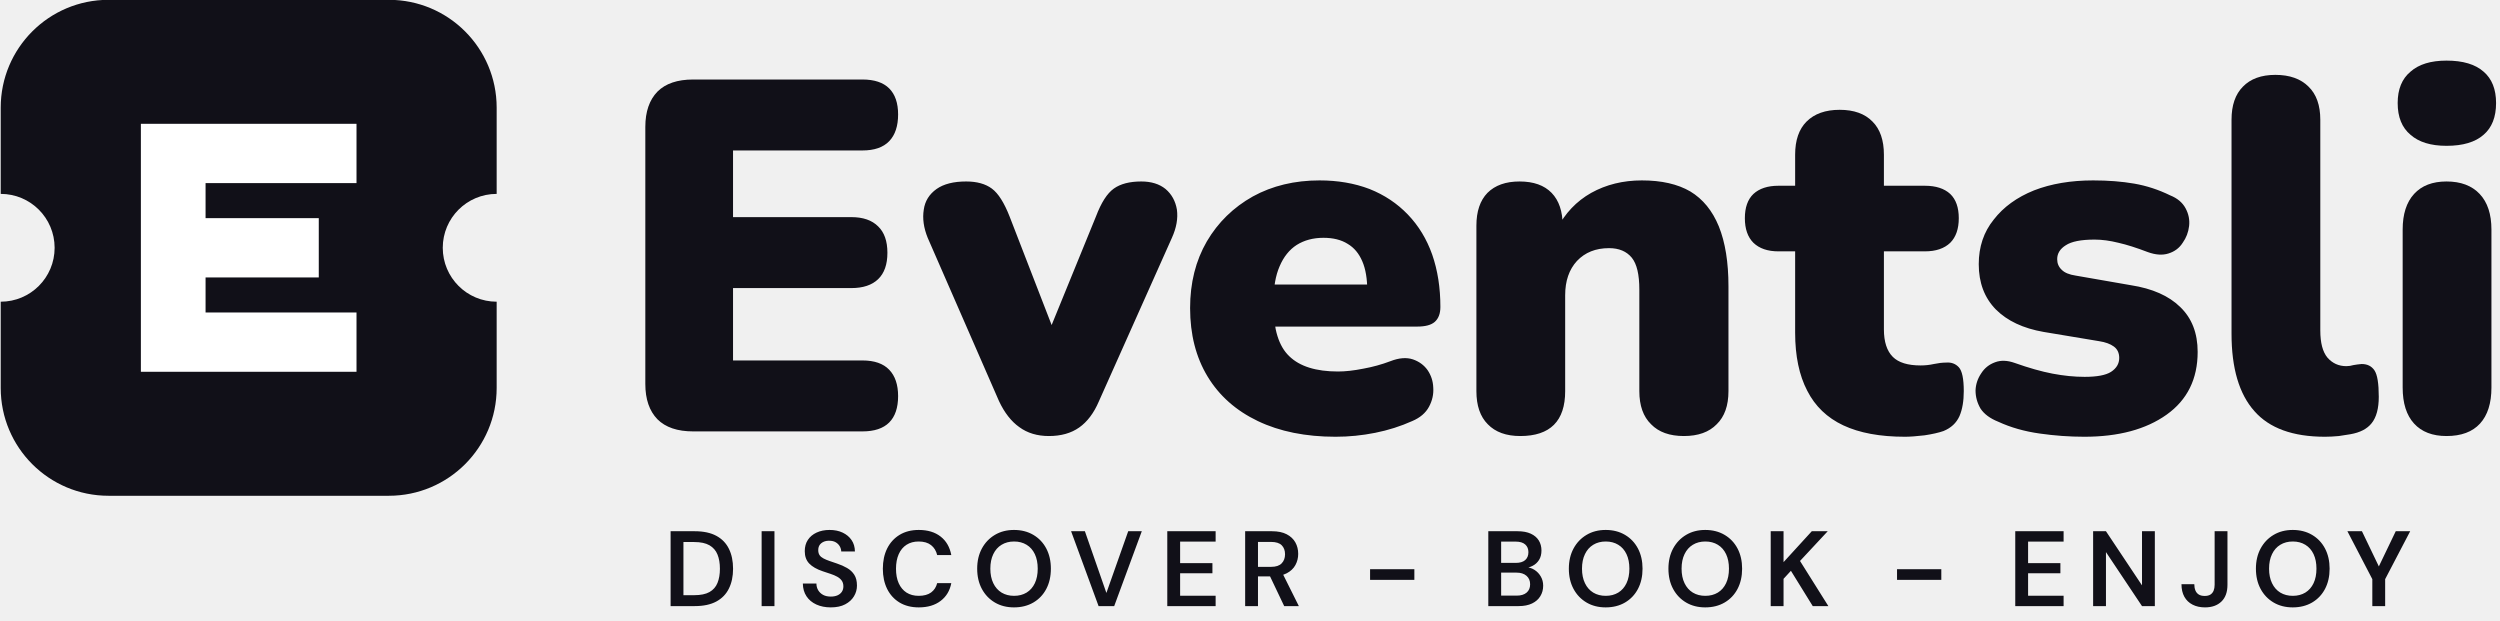
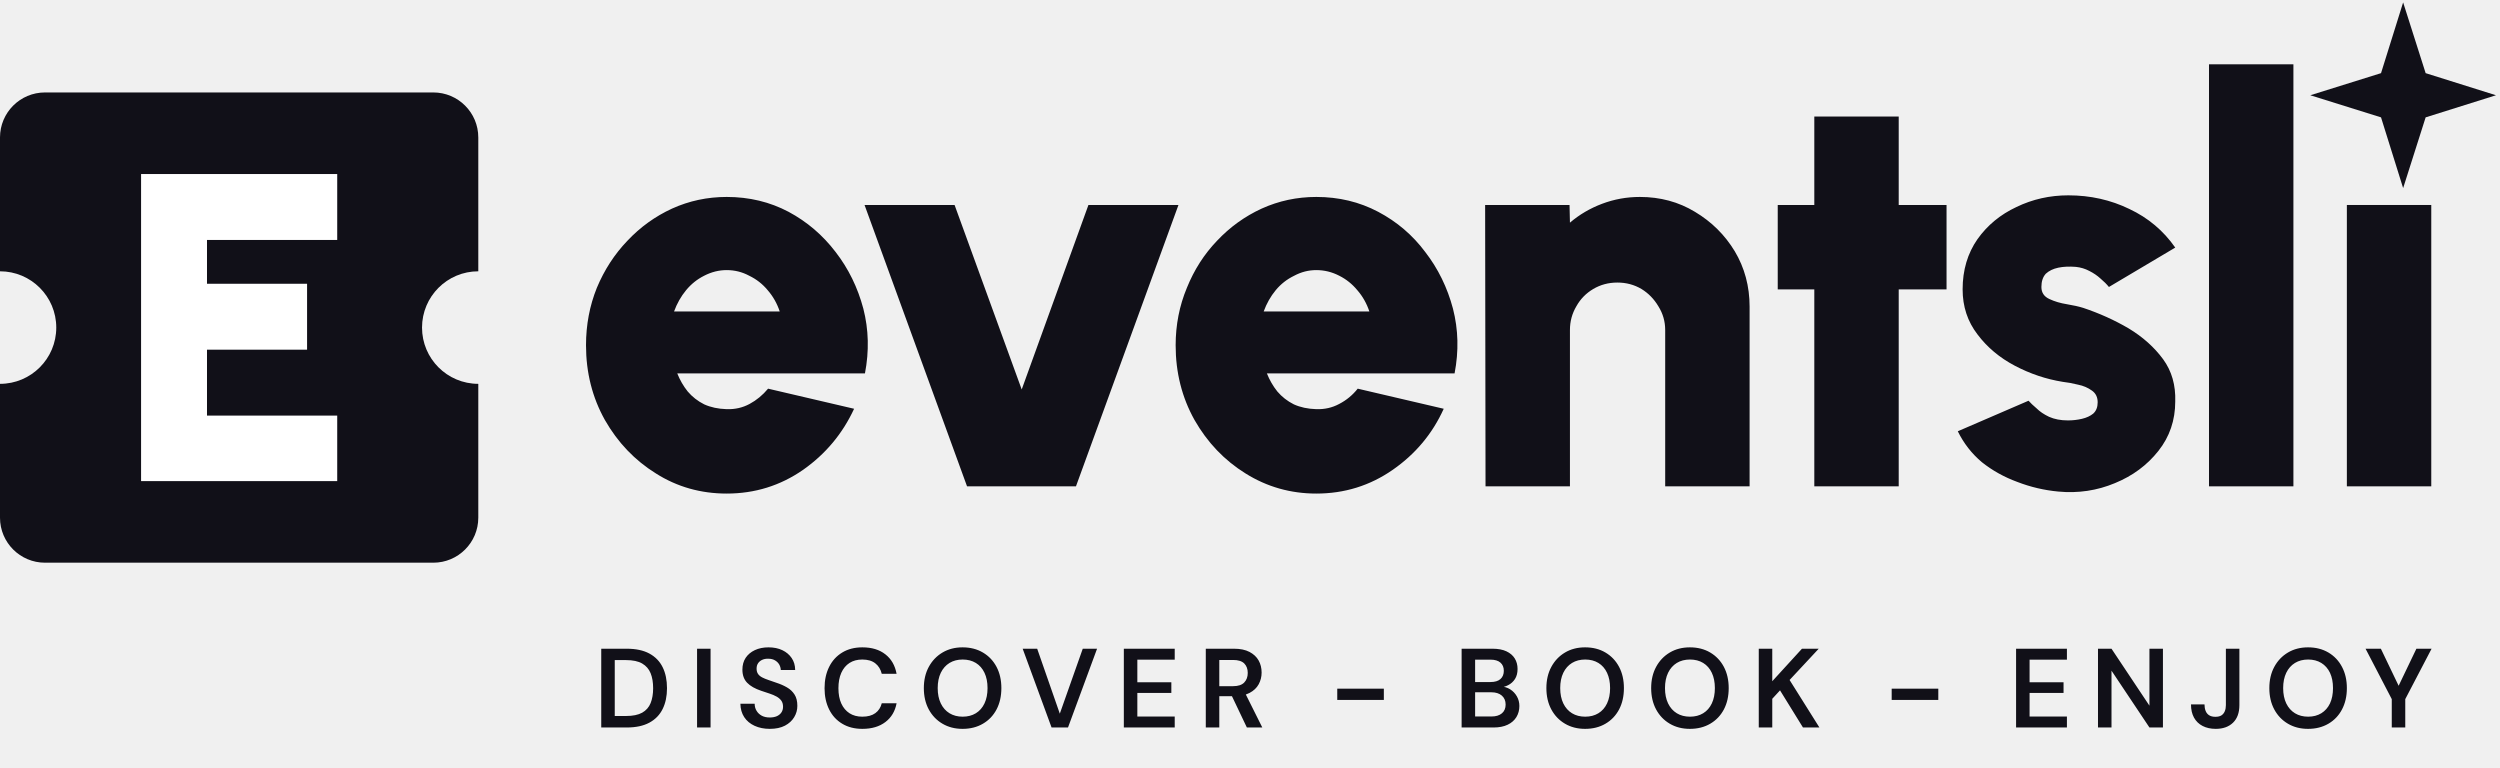
- <svg xmlns="http://www.w3.org/2000/svg" viewBox="0 -16.0 700.8 174.1" width="2803.2" height="696">
-   <g transform="translate(0 -16.05) scale(0.3024)">
-     <path d="M100 0H360A100 100 0 0 1 460 100V180A50 50 0 0 0 460 280V360A100 100 0 0 1 360 460H100A100 100 0 0 1 0 360V280A50 50 0 0 0 0 180V100A100 100 0 0 1 100 0Z" fill="#111018" />
-     <path d="M130 115H330V170H190V202.5H295V257.5H190V290H330V345H130Z" fill="#FFFFFF" />
+ <svg xmlns="http://www.w3.org/2000/svg" viewBox="0 -121 622 191" width="2488" height="764">
+   <path d="M11.2 -98H107.8A11.2 11.2 0 0 1 119 -86.8V-53.5A14 14 0 0 0 119 -25.5V7.8A11.2 11.2 0 0 1 107.8 19H11.2A11.2 11.2 0 0 1 0 7.8V-25.5A14 14 0 0 0 0 -53.5V-86.8A11.2 11.2 0 0 1 11.2 -98Z" fill="#111018" />
+   <path d="M83.9-1.3L35.1-1.3L35.1-77.7L83.9-77.7L83.9-61.3L51.5-61.3L51.5-50.4L76.4-50.4L76.4-34.0L51.5-34.0L51.5-17.6L83.9-17.6L83.9-1.3Z" fill="#FFFFFF" />
+   <g transform="translate(141.6 0)">
+     <path d="M39.2 1.8L39.2 1.8Q29.5 1.8 21.6-3.2Q13.7-8.1 8.9-16.5Q4.2-24.9 4.2-35.1L4.2-35.1Q4.2-42.7 6.9-49.4Q9.7-56.1 14.5-61.1Q19.3-66.2 25.6-69.1Q32.0-72.0 39.2-72.0L39.2-72.0Q47.6-72.0 54.6-68.3Q61.5-64.6 66.3-58.3Q71.1-52.1 73.2-44.2Q75.2-36.4 73.6-28.1L73.6-28.1L26.9-28.1Q27.9-25.6 29.5-23.6Q31.2-21.6 33.6-20.4Q36.0-19.3 39.2-19.2L39.2-19.2Q42.3-19.1 44.9-20.5Q47.5-21.9 49.5-24.3L49.5-24.3L70.9-19.3Q66.6-10.0 58.2-4.1Q49.7 1.8 39.2 1.8ZM26.1-43.5L26.1-43.5L52.4-43.5Q51.4-46.5 49.4-48.8Q47.5-51.1 44.8-52.4Q42.2-53.8 39.2-53.8L39.2-53.8Q36.3-53.8 33.6-52.4Q31.0-51.1 29.1-48.8Q27.2-46.5 26.1-43.5ZM151.6-70L126.1 0L99.0 0L73.5-70L95.9-70L112.6-24.1L129.2-70L151.6-70ZM185.9 1.8L185.9 1.8Q176.3 1.8 168.3-3.2Q160.4-8.1 155.6-16.5Q150.9-24.9 150.9-35.1L150.9-35.1Q150.9-42.7 153.7-49.4Q156.4-56.1 161.2-61.1Q166.0-66.2 172.3-69.1Q178.7-72.0 185.9-72.0L185.9-72.0Q194.3-72.0 201.3-68.3Q208.3-64.6 213.0-58.3Q217.8-52.1 219.9-44.2Q221.9-36.4 220.3-28.1L220.3-28.1L173.6-28.1Q174.6-25.6 176.2-23.6Q177.9-21.6 180.3-20.4Q182.7-19.3 185.9-19.2L185.9-19.2Q189.0-19.1 191.6-20.5Q194.3-21.9 196.2-24.3L196.2-24.3L217.6-19.3Q213.4-10.0 204.9-4.1Q196.4 1.8 185.9 1.8ZM172.8-43.5L172.8-43.5L199.1-43.5Q198.1-46.5 196.1-48.8Q194.2-51.1 191.6-52.4Q188.9-53.8 185.9-53.8L185.9-53.8Q183.0-53.8 180.4-52.4Q177.7-51.1 175.8-48.8Q173.9-46.5 172.8-43.5ZM293.7-44.7L293.7-44.7L293.7 0L272.7 0L272.7-38.9Q272.7-42.1 271.0-44.8Q269.4-47.5 266.8-49.1Q264.1-50.7 260.8-50.7L260.8-50.7Q257.5-50.7 254.8-49.1Q252.1-47.5 250.6-44.8Q249.0-42.1 249.0-38.9L249.0-38.9L249.0 0L228.0 0L227.9-70L248.9-70L249.0-65.6Q252.5-68.6 257.0-70.3Q261.5-72.0 266.4-72.0L266.4-72.0Q274.0-72.0 280.1-68.3Q286.3-64.6 290.0-58.5Q293.7-52.3 293.7-44.7ZM342.7-70L342.7-49.0L330.8-49.0L330.8 0L309.8 0L309.8-49.0L300.7-49.0L300.7-70L309.8-70L309.8-92.0L330.8-92.0L330.8-70L342.7-70ZM370.5 1.3L370.5 1.3Q365.2 0.8 360.3-1.1Q355.4-2.9 351.5-6.0Q347.7-9.2 345.5-13.7L345.5-13.7L363.1-21.3Q363.8-20.5 365.1-19.4Q366.3-18.2 368.2-17.3Q370.2-16.4 372.9-16.4L372.9-16.4Q374.7-16.4 376.4-16.8Q378.1-17.2 379.2-18.1Q380.3-19.1 380.3-20.9L380.3-20.9Q380.3-22.8 378.9-23.8Q377.4-24.9 375.4-25.3Q373.4-25.8 371.6-26.0L371.6-26.0Q365.4-27.0 359.7-30.0Q354.0-33.0 350.4-37.8Q346.7-42.6 346.7-49.0L346.7-49.0Q346.7-56.2 350.4-61.5Q354.1-66.7 360.1-69.5Q366.1-72.4 373.0-72.4L373.0-72.4Q381.2-72.4 388.2-69.0Q395.2-65.7 399.6-59.4L399.6-59.4L383.1-49.6Q382.3-50.6 381.0-51.7Q379.8-52.8 378.2-53.6Q376.7-54.4 374.9-54.6L374.9-54.6Q372.4-54.8 370.5-54.4Q368.6-54.0 367.4-52.9Q366.3-51.7 366.3-49.6L366.3-49.6Q366.3-47.5 368.3-46.6Q370.2-45.7 372.7-45.3Q375.1-44.9 376.7-44.4L376.7-44.4Q382.7-42.4 388.0-39.3Q393.3-36.1 396.6-31.6Q399.8-27.2 399.6-21.1L399.6-21.1Q399.6-14.1 395.4-8.8Q391.2-3.5 384.6-0.8Q377.9 2.0 370.5 1.3Z" fill="#111018" />
+     <path d="M429.0 0L408.0 0L408.0-105.0L429.0-105.0L429.0 0ZM442.3 0L442.3-70L463.3-70L463.3 0L442.3 0Z" fill="#111018" />
+     <path d="M456.3 -120.4L461.9 -102.8L479.4 -97.3L461.9 -91.8L456.3 -74.2L450.8 -91.8L433.2 -97.3L450.8 -102.8Z" fill="#111018" />
  </g>
-   <g transform="translate(171.8 105.0)">
-     <path d="M69.9 0L22.4 0Q15.8 0 12.4-3.4Q9.0-6.9 9.0-13.3L9.0-13.3L9.0-85.4Q9.0-91.8 12.4-95.3Q15.8-98.7 22.4-98.7L22.4-98.7L69.9-98.7Q74.9-98.7 77.4-96.2Q79.9-93.7 79.9-88.9L79.9-88.9Q79.9-84.0 77.4-81.4Q74.9-78.8 69.9-78.8L69.9-78.8L33.6-78.8L33.6-60.1L66.8-60.1Q71.7-60.1 74.3-57.5Q76.9-55.0 76.9-50.1L76.9-50.1Q76.9-45.2 74.3-42.7Q71.7-40.2 66.8-40.2L66.8-40.2L33.6-40.2L33.6-19.9L69.9-19.9Q74.9-19.9 77.4-17.3Q79.9-14.7 79.9-9.9L79.9-9.9Q79.9-5.0 77.4-2.5Q74.9 0 69.9 0L69.9 0ZM122.2 1.3L122.2 1.3Q117.3 1.3 113.9-1.2Q110.5-3.6 108.2-8.5L108.2-8.5L88.2-54.3Q86.5-58.5 87.1-62.2Q87.6-65.8 90.7-68.0Q93.7-70.1 99.0-70.1L99.0-70.1Q103.5-70.1 106.2-68.1Q108.9-66.1 111.2-60.2L111.2-60.2L125.3-23.8L120.5-23.8L135.4-60.3Q137.6-66.1 140.4-68.1Q143.2-70.1 148.1-70.1L148.1-70.1Q152.3-70.1 154.9-68.0Q157.5-65.8 158.1-62.2Q158.6-58.5 156.7-54.3L156.7-54.3L136.2-8.4Q134.1-3.5 130.7-1.1Q127.3 1.3 122.2 1.3ZM202.6 1.5L202.6 1.5Q190.0 1.5 180.8-2.9Q171.6-7.3 166.7-15.4Q161.8-23.5 161.8-34.6L161.8-34.6Q161.8-45.2 166.5-53.3Q171.2-61.3 179.4-65.9Q187.6-70.4 198.1-70.4L198.1-70.4Q205.8-70.4 212.1-68.0Q218.4-65.5 222.9-60.8Q227.4-56.1 229.7-49.6Q232.0-43.0 232.0-34.9L232.0-34.9Q232.0-32.1 230.4-30.7Q228.9-29.4 225.5-29.4L225.5-29.4L182.7-29.4L182.7-41.2L213.8-41.2L211.5-39.3Q211.5-44.5 210.1-47.7Q208.7-51.0 206.0-52.6Q203.3-54.3 199.2-54.3L199.2-54.3Q194.9-54.3 191.7-52.3Q188.6-50.3 186.9-46.3Q185.2-42.4 185.2-36.5L185.2-36.5L185.2-35.3Q185.2-25.3 189.6-21.1Q194.0-16.8 203.3-16.8L203.3-16.8Q206.4-16.8 210.4-17.6Q214.3-18.3 218.0-19.7L218.0-19.7Q221.6-21.1 224.3-20.2Q226.9-19.3 228.4-17.2Q229.9-15.0 230.0-12.3Q230.2-9.5 228.8-6.9Q227.4-4.3 224.1-2.9L224.1-2.9Q219.2-0.7 213.7 0.4Q208.2 1.5 202.6 1.5ZM254.4 1.3L254.4 1.3Q248.5 1.3 245.3-2.0Q242.1-5.2 242.1-11.3L242.1-11.3L242.1-57.7Q242.1-63.7 245.2-66.9Q248.4-70.1 254.2-70.1L254.2-70.1Q260.1-70.1 263.2-66.9Q266.3-63.7 266.3-57.7L266.3-57.7L266.3-51.1L264.7-56.8Q268.1-63.4 274.3-66.9Q280.6-70.4 288.5-70.4L288.5-70.4Q296.8-70.4 302.1-67.3Q307.4-64.1 310.1-57.5Q312.8-50.8 312.8-40.7L312.8-40.7L312.8-11.3Q312.8-5.2 309.5-2.0Q306.3 1.3 300.3 1.3L300.3 1.3Q294.3 1.3 291.1-2.0Q287.8-5.2 287.8-11.3L287.8-11.3L287.8-39.8Q287.8-46.1 285.7-48.7Q283.5-51.4 279.3-51.4L279.3-51.4Q273.7-51.4 270.3-47.8Q267.0-44.2 267.0-38.2L267.0-38.2L267.0-11.3Q267.0 1.3 254.4 1.3ZM362.3 1.5L362.3 1.5Q351.8 1.5 345.0-1.7Q338.2-4.9 334.9-11.4Q331.5-17.9 331.5-27.7L331.5-27.7L331.5-50.5L326.8-50.5Q322.3-50.5 319.8-52.9Q317.4-55.3 317.4-59.8L317.4-59.8Q317.4-64.3 319.8-66.6Q322.3-68.9 326.8-68.9L326.8-68.9L331.5-68.9L331.5-77.6Q331.5-83.7 334.7-86.9Q338.0-90.2 344.0-90.2L344.0-90.2Q350-90.2 353.2-86.9Q356.4-83.7 356.4-77.6L356.4-77.6L356.4-68.9L367.9-68.9Q372.5-68.9 375.0-66.6Q377.4-64.3 377.4-59.8L377.4-59.8Q377.4-55.3 375.0-52.9Q372.5-50.5 367.9-50.5L367.9-50.5L356.4-50.5L356.4-28.6Q356.4-23.4 358.9-20.9Q361.3-18.5 366.7-18.5L366.7-18.5Q368.6-18.5 370.4-18.9Q372.3-19.3 373.8-19.3L373.8-19.3Q376.0-19.5 377.4-18.0Q378.8-16.5 378.8-11.3L378.8-11.3Q378.8-7.1 377.6-4.3Q376.3-1.4 373.1-0.1L373.1-0.1Q371.1 0.6 367.8 1.1Q364.4 1.5 362.3 1.5ZM412.6 1.5L412.6 1.5Q406.4 1.5 400.1 0.6Q393.7-0.3 388.5-2.7L388.5-2.7Q385-4.1 383.5-6.4Q382.1-8.8 382.1-11.5Q382.2-14.1 383.7-16.3Q385.1-18.5 387.6-19.4Q390.0-20.3 393.1-19.2L393.1-19.2Q399-17.1 403.7-16.2Q408.4-15.3 412.7-15.3L412.7-15.3Q417.9-15.3 420.1-16.7Q422.4-18.2 422.4-20.6L422.4-20.6Q422.4-22.7 420.9-23.8Q419.4-24.9 416.8-25.3L416.8-25.3L401.2-27.9Q392.6-29.4 387.8-34.2Q383.0-39.1 383.0-46.9L383.0-46.9Q383.0-54.2 387.2-59.4Q391.3-64.7 398.5-67.6Q405.7-70.4 415.1-70.4L415.1-70.4Q421.4-70.4 426.6-69.5Q431.8-68.6 436.7-66.2L436.7-66.2Q439.7-65.0 441-62.6Q442.3-60.2 442.0-57.6Q441.7-55.0 440.2-52.9Q438.8-50.7 436.2-49.9Q433.7-49.1 430.4-50.3L430.4-50.3Q425.7-52.1 422.2-52.9Q418.6-53.8 415.5-53.8L415.5-53.8Q409.8-53.8 407.4-52.2Q405.0-50.7 405.0-48.3L405.0-48.3Q405.0-46.5 406.3-45.3Q407.5-44.1 410.2-43.7L410.2-43.7L425.7-41.0Q434.7-39.6 439.5-34.9Q444.4-30.2 444.4-22.3L444.4-22.3Q444.4-10.9 435.7-4.7Q427 1.5 412.6 1.5Z" fill="#111018" />
-     <path d="M480.1 1.5L480.1 1.5Q466.6 1.5 460.3-5.7Q453.9-12.9 453.9-27.4L453.9-27.4L453.9-87.4Q453.9-93.5 457.1-96.7Q460.3-100.0 466.2-100.0L466.2-100.0Q472.2-100.0 475.5-96.7Q478.8-93.5 478.8-87.4L478.8-87.4L478.8-28.3Q478.8-23.1 480.8-20.7Q482.9-18.3 486.1-18.3L486.1-18.3Q487.1-18.3 488.1-18.6Q489.2-18.8 490.4-18.9L490.4-18.9Q492.8-18.9 494.0-17.1Q495.2-15.3 495.2-9.7L495.2-9.7Q495.2-4.8 493.2-2.3Q491.3 0.1 487.2 0.8L487.2 0.8Q486.1 1.0 484.0 1.3Q481.9 1.5 480.1 1.5ZM514.2 1.3L514.2 1.3Q508.3 1.3 505.1-2.2Q501.9-5.7 501.9-12.3L501.9-12.3L501.9-56.6Q501.9-63.1 505.1-66.6Q508.3-70.1 514.2-70.1L514.2-70.1Q520.2-70.1 523.5-66.6Q526.8-63.1 526.8-56.6L526.8-56.6L526.8-12.3Q526.8-5.7 523.6-2.2Q520.4 1.3 514.2 1.3ZM514.2-80.1L514.2-80.1Q507.6-80.1 504.1-83.2Q500.5-86.2 500.5-92.1L500.5-92.1Q500.5-97.9 504.1-100.9Q507.6-104.0 514.2-104.0L514.2-104.0Q521.1-104.0 524.6-100.9Q528.1-97.9 528.1-92.1L528.1-92.1Q528.1-86.2 524.6-83.2Q521.1-80.1 514.2-80.1Z" fill="#111018" />
-   </g>
-   <path d="M194.67 154L187.89 154L187.89 133L194.67 133Q198.33 133 200.72 134.29Q203.10 135.58 204.25 137.94Q205.41 140.29 205.41 143.53L205.41 143.53Q205.41 146.71 204.25 149.06Q203.10 151.42 200.72 152.71Q198.33 154 194.67 154L194.67 154ZM191.49 136.03L191.49 150.94L194.49 150.94Q197.22 150.94 198.79 150.06Q200.37 149.17 201.04 147.50Q201.72 145.84 201.72 143.53L201.72 143.53Q201.72 141.19 201.04 139.53Q200.37 137.86 198.79 136.94Q197.22 136.03 194.49 136.03L194.49 136.03L191.49 136.03ZM217.02 154L213.42 154L213.42 133L217.02 133L217.02 154ZM232.81 154.36L232.81 154.36Q230.53 154.36 228.76 153.55Q226.99 152.74 226.00 151.24Q225.01 149.74 224.98 147.67L224.98 147.67L228.79 147.67Q228.79 148.72 229.28 149.54Q229.78 150.37 230.66 150.85Q231.55 151.33 232.81 151.33L232.81 151.33Q233.89 151.33 234.68 150.99Q235.48 150.64 235.91 150.00Q236.35 149.35 236.35 148.48L236.35 148.48Q236.35 147.49 235.88 146.84Q235.42 146.20 234.61 145.75Q233.80 145.30 232.75 144.96Q231.70 144.61 230.53 144.22L230.53 144.22Q228.04 143.38 226.78 142.07Q225.52 140.77 225.52 138.58L225.52 138.58Q225.52 136.75 226.39 135.43Q227.26 134.11 228.83 133.38Q230.41 132.64 232.48 132.64L232.48 132.64Q234.58 132.64 236.15 133.39Q237.73 134.14 238.64 135.47Q239.56 136.81 239.59 138.67L239.59 138.67L235.75 138.67Q235.72 137.89 235.33 137.22Q234.94 136.54 234.20 136.10Q233.47 135.67 232.42 135.67L232.42 135.67Q231.52 135.64 230.81 135.96Q230.11 136.27 229.70 136.85Q229.30 137.44 229.30 138.31L229.30 138.31Q229.30 139.15 229.67 139.71Q230.05 140.26 230.77 140.63Q231.49 141.01 232.45 141.34Q233.41 141.67 234.55 142.06L234.55 142.06Q236.11 142.57 237.38 143.31Q238.66 144.04 239.41 145.21Q240.16 146.38 240.16 148.24L240.16 148.24Q240.16 149.86 239.32 151.25Q238.48 152.65 236.86 153.50Q235.24 154.36 232.81 154.36ZM257.50 154.36L257.50 154.36Q254.38 154.36 252.11 153.00Q249.85 151.63 248.63 149.19Q247.42 146.74 247.42 143.53L247.42 143.53Q247.42 140.29 248.63 137.84Q249.85 135.40 252.11 134.02Q254.38 132.64 257.50 132.64L257.50 132.64Q261.25 132.64 263.62 134.49Q265.99 136.33 266.62 139.69L266.62 139.69L262.66 139.69Q262.24 137.92 260.95 136.90Q259.66 135.88 257.47 135.88L257.47 135.88Q255.49 135.88 254.06 136.80Q252.64 137.71 251.87 139.44Q251.11 141.16 251.11 143.53L251.11 143.53Q251.11 145.90 251.87 147.59Q252.64 149.29 254.06 150.21Q255.49 151.12 257.47 151.12L257.47 151.12Q259.66 151.12 260.95 150.18Q262.24 149.23 262.66 147.55L262.66 147.55L266.62 147.55Q266.02 150.73 263.63 152.54Q261.25 154.36 257.50 154.36ZM284.20 154.36L284.20 154.36Q281.17 154.36 278.85 153.00Q276.52 151.63 275.20 149.19Q273.88 146.74 273.88 143.50L273.88 143.50Q273.88 140.29 275.20 137.84Q276.52 135.40 278.85 134.02Q281.17 132.64 284.20 132.64L284.20 132.64Q287.29 132.64 289.63 134.02Q291.97 135.40 293.26 137.84Q294.55 140.29 294.55 143.50L294.55 143.50Q294.55 146.74 293.26 149.19Q291.97 151.63 289.63 153.00Q287.29 154.36 284.20 154.36ZM284.23 151.12L284.23 151.12Q286.24 151.12 287.74 150.21Q289.24 149.29 290.05 147.58Q290.86 145.87 290.86 143.50L290.86 143.50Q290.86 141.13 290.05 139.42Q289.24 137.71 287.74 136.80Q286.24 135.88 284.23 135.88L284.23 135.88Q282.22 135.88 280.72 136.80Q279.22 137.71 278.40 139.42Q277.57 141.13 277.57 143.50L277.57 143.50Q277.57 145.87 278.40 147.58Q279.22 149.29 280.72 150.21Q282.22 151.12 284.23 151.12ZM312.31 154L307.93 154L300.22 133L304.09 133L310.12 150.31L310.12 150.31L316.24 133L320.05 133L312.31 154ZM340.76 154L327.20 154L327.20 133L340.76 133L340.76 135.91L330.80 135.91L330.80 141.94L339.86 141.94L339.86 144.79L330.80 144.79L330.80 151.09L340.76 151.09L340.76 154ZM352.64 154L349.04 154L349.04 133L356.57 133Q359.06 133 360.69 133.85Q362.33 134.71 363.12 136.13Q363.92 137.56 363.92 139.36L363.92 139.36Q363.92 141.04 363.14 142.48Q362.36 143.92 360.71 144.79Q359.06 145.66 356.48 145.66L356.48 145.66L352.64 145.66L352.64 154ZM364.10 154L359.99 154L355.58 144.73L359.48 144.73L364.10 154ZM352.64 136L352.64 142.99L356.33 142.99Q358.34 142.99 359.28 142.01Q360.23 141.04 360.23 139.45L360.23 139.45Q360.23 137.89 359.30 136.94Q358.37 136 356.33 136L356.33 136L352.64 136ZM396.50 146.65L384.08 146.65L384.08 143.65L396.50 143.65L396.50 146.65ZM425.76 154L417.24 154L417.24 133L425.46 133Q427.68 133 429.16 133.69Q430.65 134.38 431.40 135.59Q432.15 136.81 432.15 138.40L432.15 138.40Q432.15 139.99 431.46 141.07Q430.77 142.15 429.64 142.72Q428.52 143.29 427.20 143.41L427.20 143.41L427.65 143.08Q429.06 143.11 430.18 143.83Q431.31 144.55 431.97 145.71Q432.63 146.86 432.63 148.27L432.63 148.27Q432.63 149.92 431.83 151.22Q431.04 152.53 429.51 153.26Q427.98 154 425.76 154L425.76 154ZM420.84 144.61L420.84 151.06L425.22 151.06Q426.99 151.06 427.98 150.22Q428.97 149.38 428.97 147.88L428.97 147.88Q428.97 146.38 427.95 145.50Q426.93 144.61 425.16 144.61L425.16 144.61L420.84 144.61ZM420.84 135.91L420.84 141.88L424.95 141.88Q426.69 141.88 427.59 141.09Q428.49 140.29 428.49 138.88L428.49 138.88Q428.49 137.50 427.59 136.71Q426.69 135.91 424.92 135.91L424.92 135.91L420.84 135.91ZM450.15 154.36L450.15 154.36Q447.12 154.36 444.80 153.00Q442.47 151.63 441.15 149.19Q439.83 146.74 439.83 143.50L439.83 143.50Q439.83 140.29 441.15 137.84Q442.47 135.40 444.80 134.02Q447.12 132.64 450.15 132.64L450.15 132.64Q453.24 132.64 455.58 134.02Q457.92 135.40 459.21 137.84Q460.50 140.29 460.50 143.50L460.50 143.50Q460.50 146.74 459.21 149.19Q457.92 151.63 455.58 153.00Q453.24 154.36 450.15 154.36ZM450.18 151.12L450.18 151.12Q452.19 151.12 453.69 150.21Q455.19 149.29 456.00 147.58Q456.81 145.87 456.81 143.50L456.81 143.50Q456.81 141.13 456.00 139.42Q455.19 137.71 453.69 136.80Q452.19 135.88 450.18 135.88L450.18 135.88Q448.17 135.88 446.67 136.80Q445.17 137.71 444.35 139.42Q443.52 141.13 443.52 143.50L443.52 143.50Q443.52 145.87 444.35 147.58Q445.17 149.29 446.67 150.21Q448.17 151.12 450.18 151.12ZM478.08 154.36L478.08 154.36Q475.05 154.36 472.73 153.00Q470.40 151.63 469.08 149.19Q467.76 146.74 467.76 143.50L467.76 143.50Q467.76 140.29 469.08 137.84Q470.40 135.40 472.73 134.02Q475.05 132.64 478.08 132.64L478.08 132.64Q481.17 132.64 483.51 134.02Q485.85 135.40 487.14 137.84Q488.43 140.29 488.43 143.50L488.43 143.50Q488.43 146.74 487.14 149.19Q485.85 151.63 483.51 153.00Q481.17 154.36 478.08 154.36ZM478.11 151.12L478.11 151.12Q480.12 151.12 481.62 150.21Q483.12 149.29 483.93 147.58Q484.74 145.87 484.74 143.50L484.74 143.50Q484.74 141.13 483.93 139.42Q483.12 137.71 481.62 136.80Q480.12 135.88 478.11 135.88L478.11 135.88Q476.10 135.88 474.60 136.80Q473.10 137.71 472.28 139.42Q471.45 141.13 471.45 143.50L471.45 143.50Q471.45 145.87 472.28 147.58Q473.10 149.29 474.60 150.21Q476.10 151.12 478.11 151.12ZM500.05 154L496.45 154L496.45 133L500.05 133L500.05 141.67L507.97 133L512.44 133L504.67 141.34L512.62 154L508.24 154L502.12 144.10L500.05 146.35L500.05 154ZM544.30 146.65L531.88 146.65L531.88 143.65L544.30 143.65L544.30 146.65ZM578.60 154L565.04 154L565.04 133L578.60 133L578.60 135.91L568.64 135.91L568.64 141.94L577.70 141.94L577.70 144.79L568.64 144.79L568.64 151.09L578.60 151.09L578.60 154ZM590.48 154L586.88 154L586.88 133L590.48 133L600.59 148.18L600.59 148.18L600.59 133L604.19 133L604.19 154L600.59 154L590.48 138.85L590.48 138.85L590.48 154ZM618.26 154.36L618.26 154.36Q616.25 154.36 614.77 153.59Q613.28 152.83 612.47 151.38Q611.66 149.92 611.66 147.85L611.66 147.85L615.26 147.85Q615.26 148.84 615.56 149.59Q615.86 150.34 616.51 150.75Q617.15 151.15 618.17 151.15L618.17 151.15Q619.19 151.15 619.79 150.76Q620.39 150.37 620.68 149.66Q620.96 148.96 620.96 148.03L620.96 148.03L620.96 133L624.56 133L624.56 148.03Q624.56 151.09 622.87 152.72Q621.17 154.36 618.26 154.36ZM642.86 154.36L642.86 154.36Q639.83 154.36 637.51 153.00Q635.18 151.63 633.86 149.19Q632.54 146.74 632.54 143.50L632.54 143.50Q632.54 140.29 633.86 137.84Q635.18 135.40 637.51 134.02Q639.83 132.64 642.86 132.64L642.86 132.64Q645.95 132.64 648.29 134.02Q650.63 135.40 651.92 137.84Q653.21 140.29 653.21 143.50L653.21 143.50Q653.21 146.74 651.92 149.19Q650.63 151.63 648.29 153.00Q645.95 154.36 642.86 154.36ZM642.89 151.12L642.89 151.12Q644.90 151.12 646.40 150.21Q647.90 149.29 648.71 147.58Q649.52 145.87 649.52 143.50L649.52 143.50Q649.52 141.13 648.71 139.42Q647.90 137.71 646.40 136.80Q644.90 135.88 642.89 135.88L642.89 135.88Q640.88 135.88 639.38 136.80Q637.88 137.71 637.06 139.42Q636.23 141.13 636.23 143.50L636.23 143.50Q636.23 145.87 637.06 147.58Q637.88 149.29 639.38 150.21Q640.88 151.12 642.89 151.12ZM668.79 154L665.19 154L665.19 146.44L658.20 133L662.28 133L667.41 143.68L666.63 143.68L671.76 133L675.81 133L668.79 146.44L668.79 154Z" fill="#111018" />
+   <path d="M155.92 60L149.59 60L149.59 40.40L155.92 40.40Q159.34 40.40 161.56 41.60Q163.79 42.81 164.87 45.01Q165.95 47.20 165.95 50.23L165.95 50.23Q165.95 53.20 164.87 55.39Q163.79 57.59 161.56 58.80Q159.34 60 155.92 60L155.92 60ZM152.95 43.23L152.95 57.14L155.75 57.14Q158.30 57.14 159.77 56.32Q161.24 55.49 161.87 53.94Q162.50 52.38 162.50 50.23L162.50 50.23Q162.50 48.04 161.87 46.49Q161.24 44.94 159.77 44.08Q158.30 43.23 155.75 43.23L155.75 43.23L152.95 43.23ZM176.79 60L173.43 60L173.43 40.40L176.79 40.40L176.79 60ZM191.52 60.34L191.52 60.34Q189.39 60.34 187.74 59.58Q186.08 58.82 185.16 57.42Q184.24 56.02 184.21 54.09L184.21 54.09L187.76 54.09Q187.76 55.07 188.23 55.84Q188.69 56.61 189.51 57.06Q190.34 57.51 191.52 57.51L191.52 57.51Q192.52 57.51 193.27 57.19Q194.01 56.86 194.41 56.26Q194.82 55.66 194.82 54.85L194.82 54.85Q194.82 53.92 194.39 53.32Q193.95 52.72 193.20 52.30Q192.44 51.88 191.46 51.56Q190.48 51.24 189.39 50.87L189.39 50.87Q187.06 50.09 185.89 48.87Q184.71 47.65 184.71 45.61L184.71 45.61Q184.71 43.90 185.52 42.67Q186.34 41.44 187.81 40.75Q189.28 40.06 191.21 40.06L191.21 40.06Q193.17 40.06 194.64 40.76Q196.11 41.46 196.96 42.71Q197.82 43.96 197.84 45.69L197.84 45.69L194.26 45.69Q194.23 44.96 193.87 44.33Q193.50 43.70 192.82 43.30Q192.13 42.89 191.15 42.89L191.15 42.89Q190.31 42.86 189.65 43.16Q189.00 43.45 188.62 44.00Q188.24 44.54 188.24 45.36L188.24 45.36Q188.24 46.14 188.59 46.66Q188.94 47.18 189.61 47.53Q190.28 47.88 191.18 48.18Q192.08 48.49 193.14 48.86L193.14 48.86Q194.60 49.33 195.79 50.02Q196.98 50.70 197.68 51.80Q198.38 52.89 198.38 54.62L198.38 54.62Q198.38 56.14 197.59 57.44Q196.81 58.74 195.30 59.54Q193.78 60.34 191.52 60.34ZM214.56 60.34L214.56 60.34Q211.65 60.34 209.54 59.06Q207.42 57.79 206.29 55.51Q205.15 53.22 205.15 50.23L205.15 50.23Q205.15 47.20 206.29 44.92Q207.42 42.64 209.54 41.35Q211.65 40.06 214.56 40.06L214.56 40.06Q218.06 40.06 220.27 41.79Q222.49 43.51 223.07 46.64L223.07 46.64L219.38 46.64Q218.99 44.99 217.78 44.04Q216.58 43.09 214.53 43.09L214.53 43.09Q212.69 43.09 211.36 43.94Q210.03 44.80 209.31 46.41Q208.60 48.02 208.60 50.23L208.60 50.23Q208.60 52.44 209.31 54.02Q210.03 55.60 211.36 56.46Q212.69 57.31 214.53 57.31L214.53 57.31Q216.58 57.31 217.78 56.43Q218.99 55.55 219.38 53.98L219.38 53.98L223.07 53.98Q222.51 56.95 220.29 58.64Q218.06 60.34 214.56 60.34ZM239.48 60.34L239.48 60.34Q236.66 60.34 234.49 59.06Q232.32 57.79 231.08 55.51Q229.85 53.22 229.85 50.20L229.85 50.20Q229.85 47.20 231.08 44.92Q232.32 42.64 234.49 41.35Q236.66 40.06 239.48 40.06L239.48 40.06Q242.37 40.06 244.55 41.35Q246.74 42.64 247.94 44.92Q249.14 47.20 249.14 50.20L249.14 50.20Q249.14 53.22 247.94 55.51Q246.74 57.79 244.55 59.06Q242.37 60.34 239.48 60.34ZM239.51 57.31L239.51 57.31Q241.39 57.31 242.79 56.46Q244.19 55.60 244.94 54.01Q245.70 52.41 245.70 50.20L245.70 50.20Q245.70 47.99 244.94 46.39Q244.19 44.80 242.79 43.94Q241.39 43.09 239.51 43.09L239.51 43.09Q237.64 43.09 236.24 43.94Q234.84 44.80 234.07 46.39Q233.30 47.99 233.30 50.20L233.30 50.20Q233.30 52.41 234.07 54.01Q234.84 55.60 236.24 56.46Q237.64 57.31 239.51 57.31ZM265.72 60L261.63 60L254.44 40.40L258.05 40.40L263.68 56.56L263.68 56.56L269.39 40.40L272.95 40.40L265.72 60ZM292.27 60L279.61 60L279.61 40.40L292.27 40.40L292.27 43.12L282.97 43.12L282.97 48.74L291.43 48.74L291.43 51.40L282.97 51.40L282.97 57.28L292.27 57.28L292.27 60ZM303.36 60L300.00 60L300.00 40.40L307.03 40.40Q309.35 40.40 310.88 41.20Q312.40 42.00 313.15 43.33Q313.89 44.66 313.89 46.34L313.89 46.34Q313.89 47.90 313.16 49.25Q312.43 50.59 310.89 51.40Q309.35 52.22 306.94 52.22L306.94 52.22L303.36 52.22L303.36 60ZM314.06 60L310.22 60L306.10 51.35L309.74 51.35L314.06 60ZM303.36 43.20L303.36 49.72L306.80 49.72Q308.68 49.72 309.56 48.81Q310.44 47.90 310.44 46.42L310.44 46.42Q310.44 44.96 309.58 44.08Q308.71 43.20 306.80 43.20L306.80 43.20L303.36 43.20ZM344.30 53.14L332.71 53.14L332.71 50.34L344.30 50.34L344.30 53.14ZM371.61 60L363.65 60L363.65 40.40L371.33 40.40Q373.40 40.40 374.78 41.04Q376.17 41.69 376.87 42.82Q377.57 43.96 377.57 45.44L377.57 45.44Q377.57 46.92 376.93 47.93Q376.28 48.94 375.23 49.47Q374.18 50.00 372.95 50.12L372.95 50.12L373.37 49.81Q374.69 49.84 375.74 50.51Q376.79 51.18 377.40 52.26Q378.02 53.34 378.02 54.65L378.02 54.65Q378.02 56.19 377.28 57.41Q376.53 58.63 375.11 59.31Q373.68 60 371.61 60L371.61 60ZM367.01 51.24L367.01 57.26L371.10 57.26Q372.75 57.26 373.68 56.47Q374.60 55.69 374.60 54.29L374.60 54.29Q374.60 52.89 373.65 52.06Q372.70 51.24 371.05 51.24L371.05 51.24L367.01 51.24ZM367.01 43.12L367.01 48.69L370.85 48.69Q372.47 48.69 373.31 47.95Q374.15 47.20 374.15 45.89L374.15 45.89Q374.15 44.60 373.31 43.86Q372.47 43.12 370.82 43.12L370.82 43.12L367.01 43.12ZM394.37 60.34L394.37 60.34Q391.54 60.34 389.37 59.06Q387.20 57.79 385.97 55.51Q384.74 53.22 384.74 50.20L384.74 50.20Q384.74 47.20 385.97 44.92Q387.20 42.64 389.37 41.35Q391.54 40.06 394.37 40.06L394.37 40.06Q397.26 40.06 399.44 41.35Q401.62 42.64 402.83 44.92Q404.03 47.20 404.03 50.20L404.03 50.20Q404.03 53.22 402.83 55.51Q401.62 57.79 399.44 59.06Q397.26 60.34 394.37 60.34ZM394.40 57.31L394.40 57.31Q396.28 57.31 397.68 56.46Q399.08 55.60 399.83 54.01Q400.59 52.41 400.59 50.20L400.59 50.20Q400.59 47.99 399.83 46.39Q399.08 44.80 397.68 43.94Q396.28 43.09 394.40 43.09L394.40 43.09Q392.52 43.09 391.12 43.94Q389.72 44.80 388.95 46.39Q388.18 47.99 388.18 50.20L388.18 50.20Q388.18 52.41 388.95 54.01Q389.72 55.60 391.12 56.46Q392.52 57.31 394.40 57.31ZM420.44 60.34L420.44 60.34Q417.61 60.34 415.44 59.06Q413.27 57.79 412.04 55.51Q410.81 53.22 410.81 50.20L410.81 50.20Q410.81 47.20 412.04 44.92Q413.27 42.64 415.44 41.35Q417.61 40.06 420.44 40.06L420.44 40.06Q423.33 40.06 425.51 41.35Q427.69 42.64 428.90 44.92Q430.10 47.20 430.10 50.20L430.10 50.20Q430.10 53.22 428.90 55.51Q427.69 57.79 425.51 59.06Q423.33 60.34 420.44 60.34ZM420.47 57.31L420.47 57.31Q422.35 57.31 423.75 56.46Q425.15 55.60 425.90 54.01Q426.66 52.41 426.66 50.20L426.66 50.20Q426.66 47.99 425.90 46.39Q425.15 44.80 423.75 43.94Q422.35 43.09 420.47 43.09L420.47 43.09Q418.59 43.09 417.19 43.94Q415.79 44.80 415.02 46.39Q414.25 47.99 414.25 50.20L414.25 50.20Q414.25 52.41 415.02 54.01Q415.79 55.60 417.19 56.46Q418.59 57.31 420.47 57.31ZM440.94 60L437.58 60L437.58 40.40L440.94 40.40L440.94 48.49L448.33 40.40L452.50 40.40L445.25 48.18L452.67 60L448.58 60L442.87 50.76L440.94 52.86L440.94 60ZM482.25 53.14L470.65 53.14L470.65 50.34L482.25 50.34L482.25 53.14ZM514.25 60L501.60 60L501.60 40.40L514.25 40.40L514.25 43.12L504.96 43.12L504.96 48.74L513.41 48.74L513.41 51.40L504.96 51.40L504.96 57.28L514.25 57.28L514.25 60ZM525.34 60L521.98 60L521.98 40.40L525.34 40.40L534.78 54.57L534.78 54.57L534.78 40.40L538.14 40.40L538.14 60L534.78 60L525.34 45.86L525.34 45.86L525.34 60ZM551.28 60.34L551.28 60.34Q549.40 60.34 548.01 59.62Q546.63 58.91 545.87 57.55Q545.12 56.19 545.12 54.26L545.12 54.26L548.48 54.26Q548.48 55.18 548.76 55.88Q549.04 56.58 549.64 56.96Q550.24 57.34 551.19 57.34L551.19 57.34Q552.14 57.34 552.70 56.98Q553.26 56.61 553.53 55.95Q553.80 55.30 553.80 54.43L553.80 54.43L553.80 40.40L557.16 40.40L557.16 54.43Q557.16 57.28 555.57 58.81Q553.99 60.34 551.28 60.34ZM574.24 60.34L574.24 60.34Q571.41 60.34 569.24 59.06Q567.07 57.79 565.84 55.51Q564.61 53.22 564.61 50.20L564.61 50.20Q564.61 47.20 565.84 44.92Q567.07 42.64 569.24 41.35Q571.41 40.06 574.24 40.06L574.24 40.06Q577.12 40.06 579.31 41.35Q581.49 42.64 582.69 44.92Q583.90 47.20 583.90 50.20L583.90 50.20Q583.90 53.22 582.69 55.51Q581.49 57.79 579.31 59.06Q577.12 60.34 574.24 60.34ZM574.27 57.31L574.27 57.31Q576.14 57.31 577.54 56.46Q578.94 55.60 579.70 54.01Q580.45 52.41 580.45 50.20L580.45 50.20Q580.45 47.99 579.70 46.39Q578.94 44.80 577.54 43.94Q576.14 43.09 574.27 43.09L574.27 43.09Q572.39 43.09 570.99 43.94Q569.59 44.80 568.82 46.39Q568.05 47.99 568.05 50.20L568.05 50.20Q568.05 52.41 568.82 54.01Q569.59 55.60 570.99 56.46Q572.39 57.31 574.27 57.31ZM598.43 60L595.07 60L595.07 52.94L588.55 40.40L592.36 40.40L597.14 50.37L596.42 50.37L601.20 40.40L604.98 40.40L598.43 52.94L598.43 60Z" fill="#111018" />
</svg>
